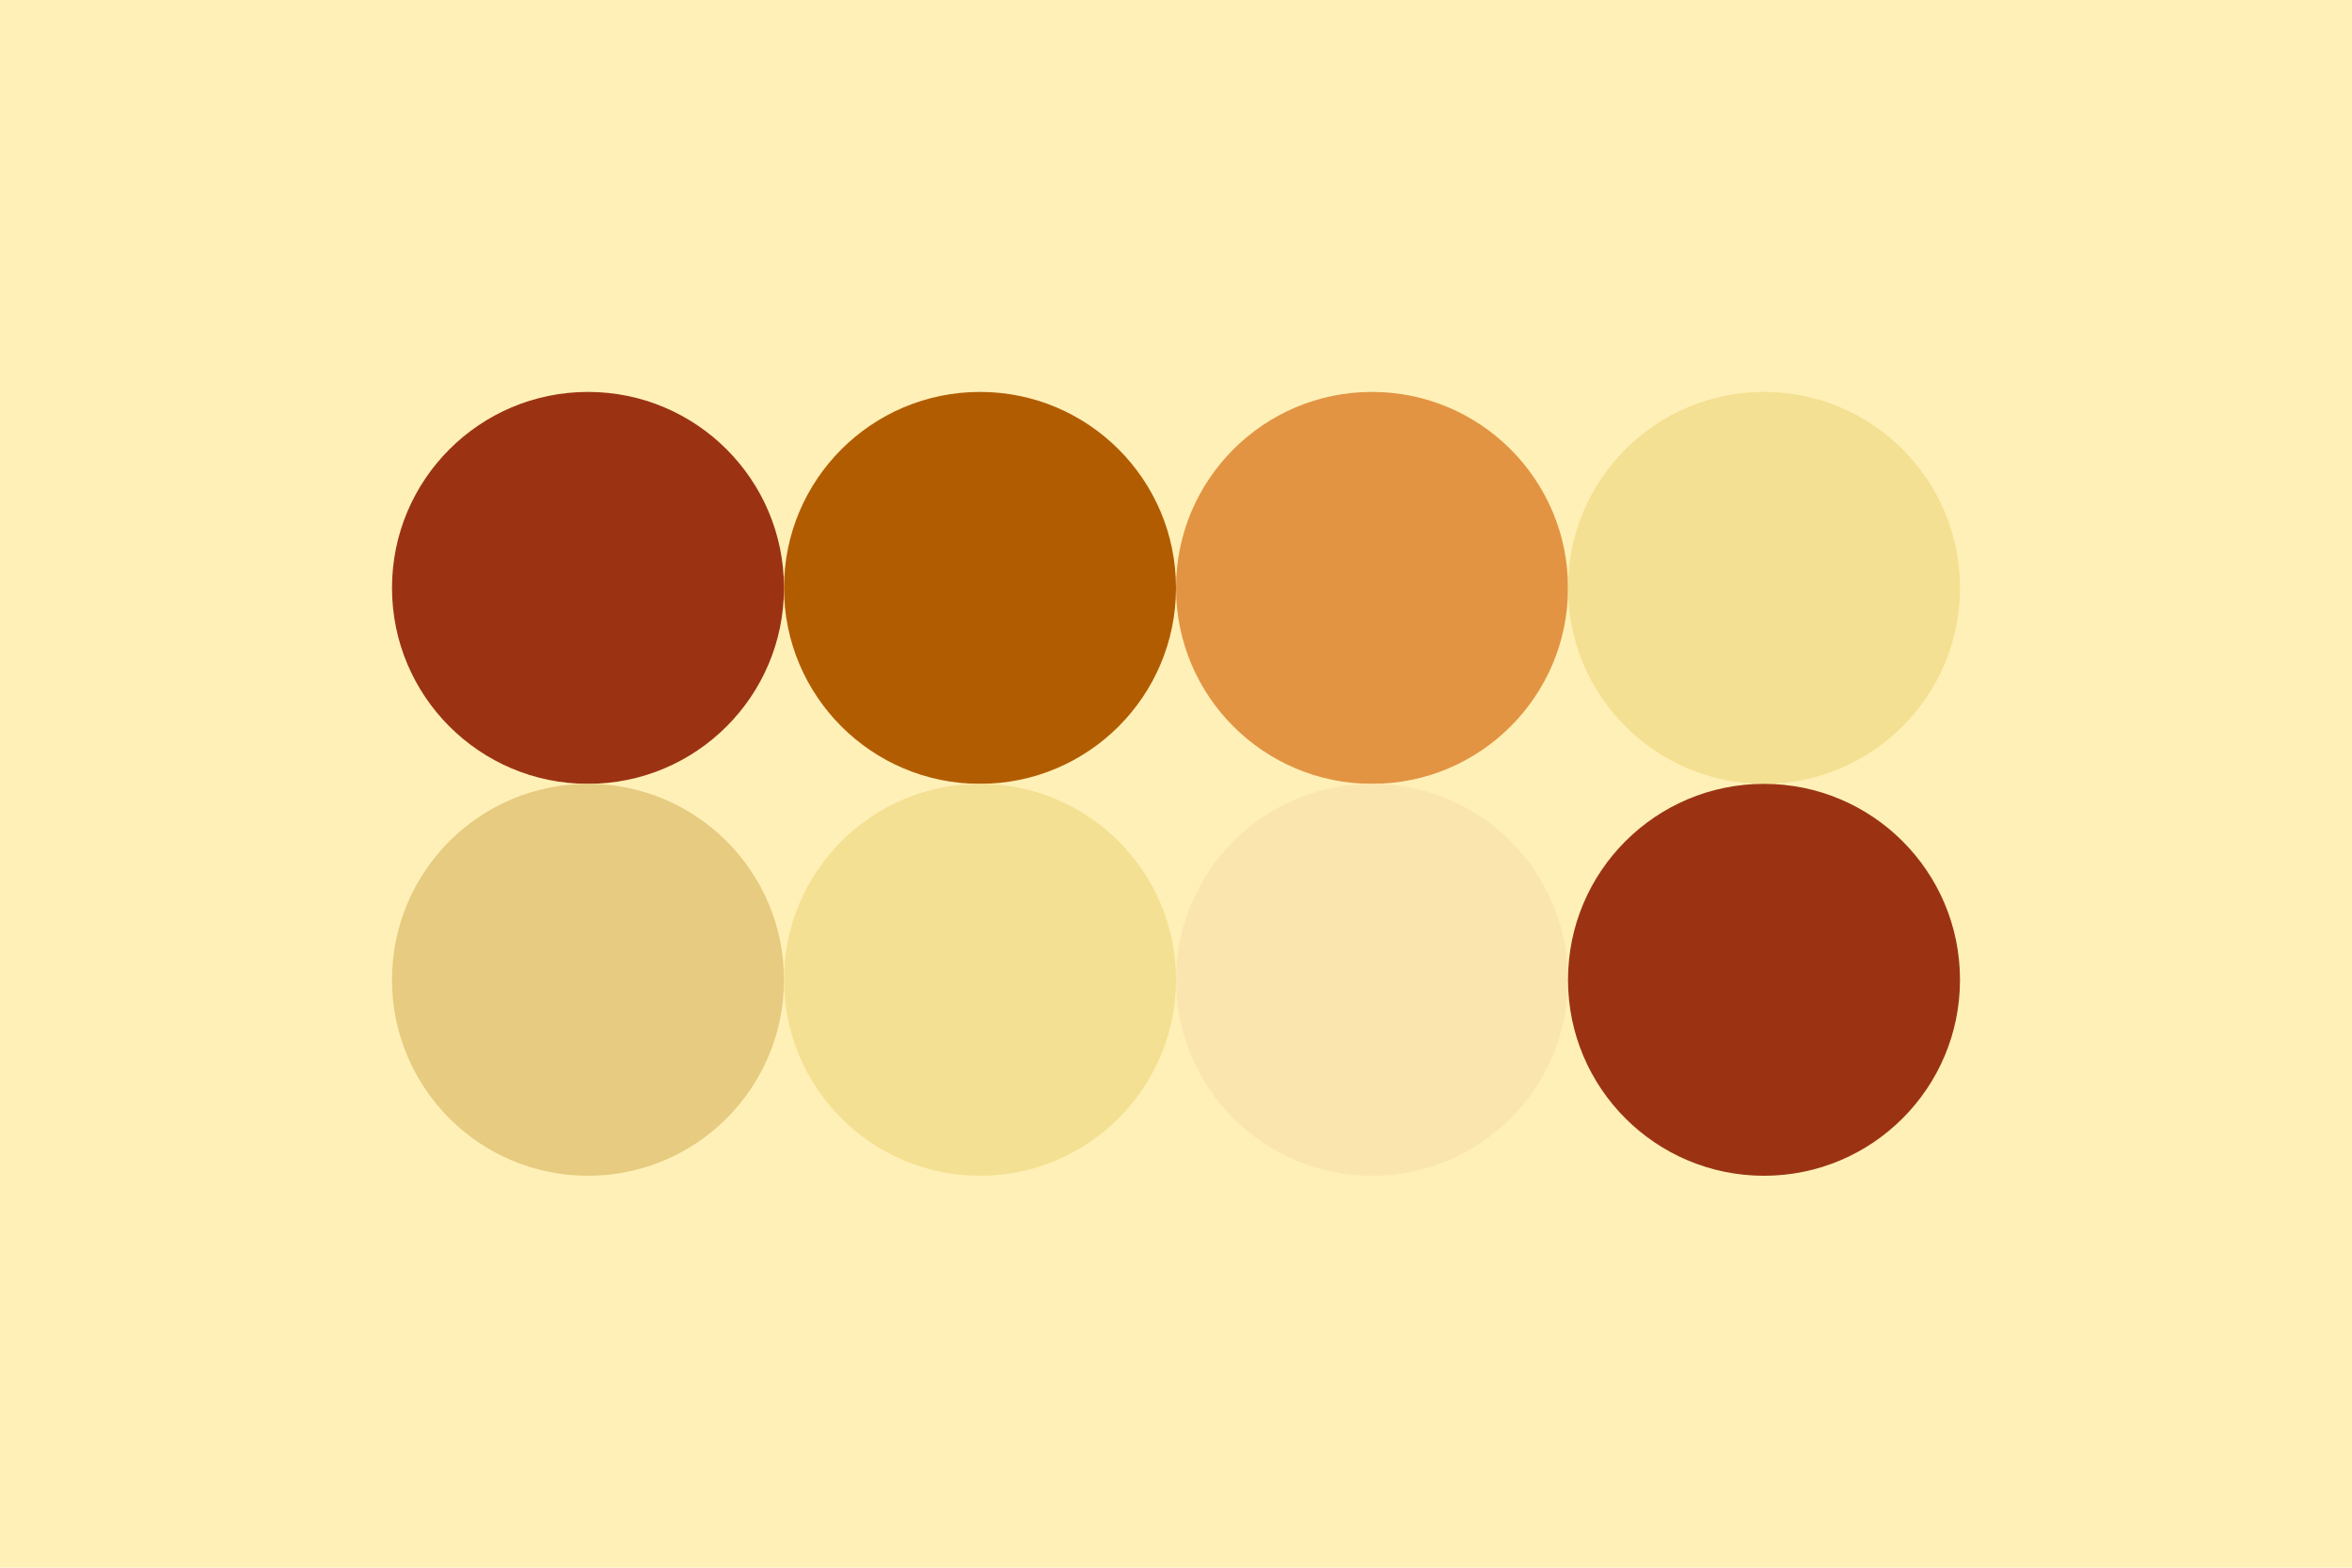
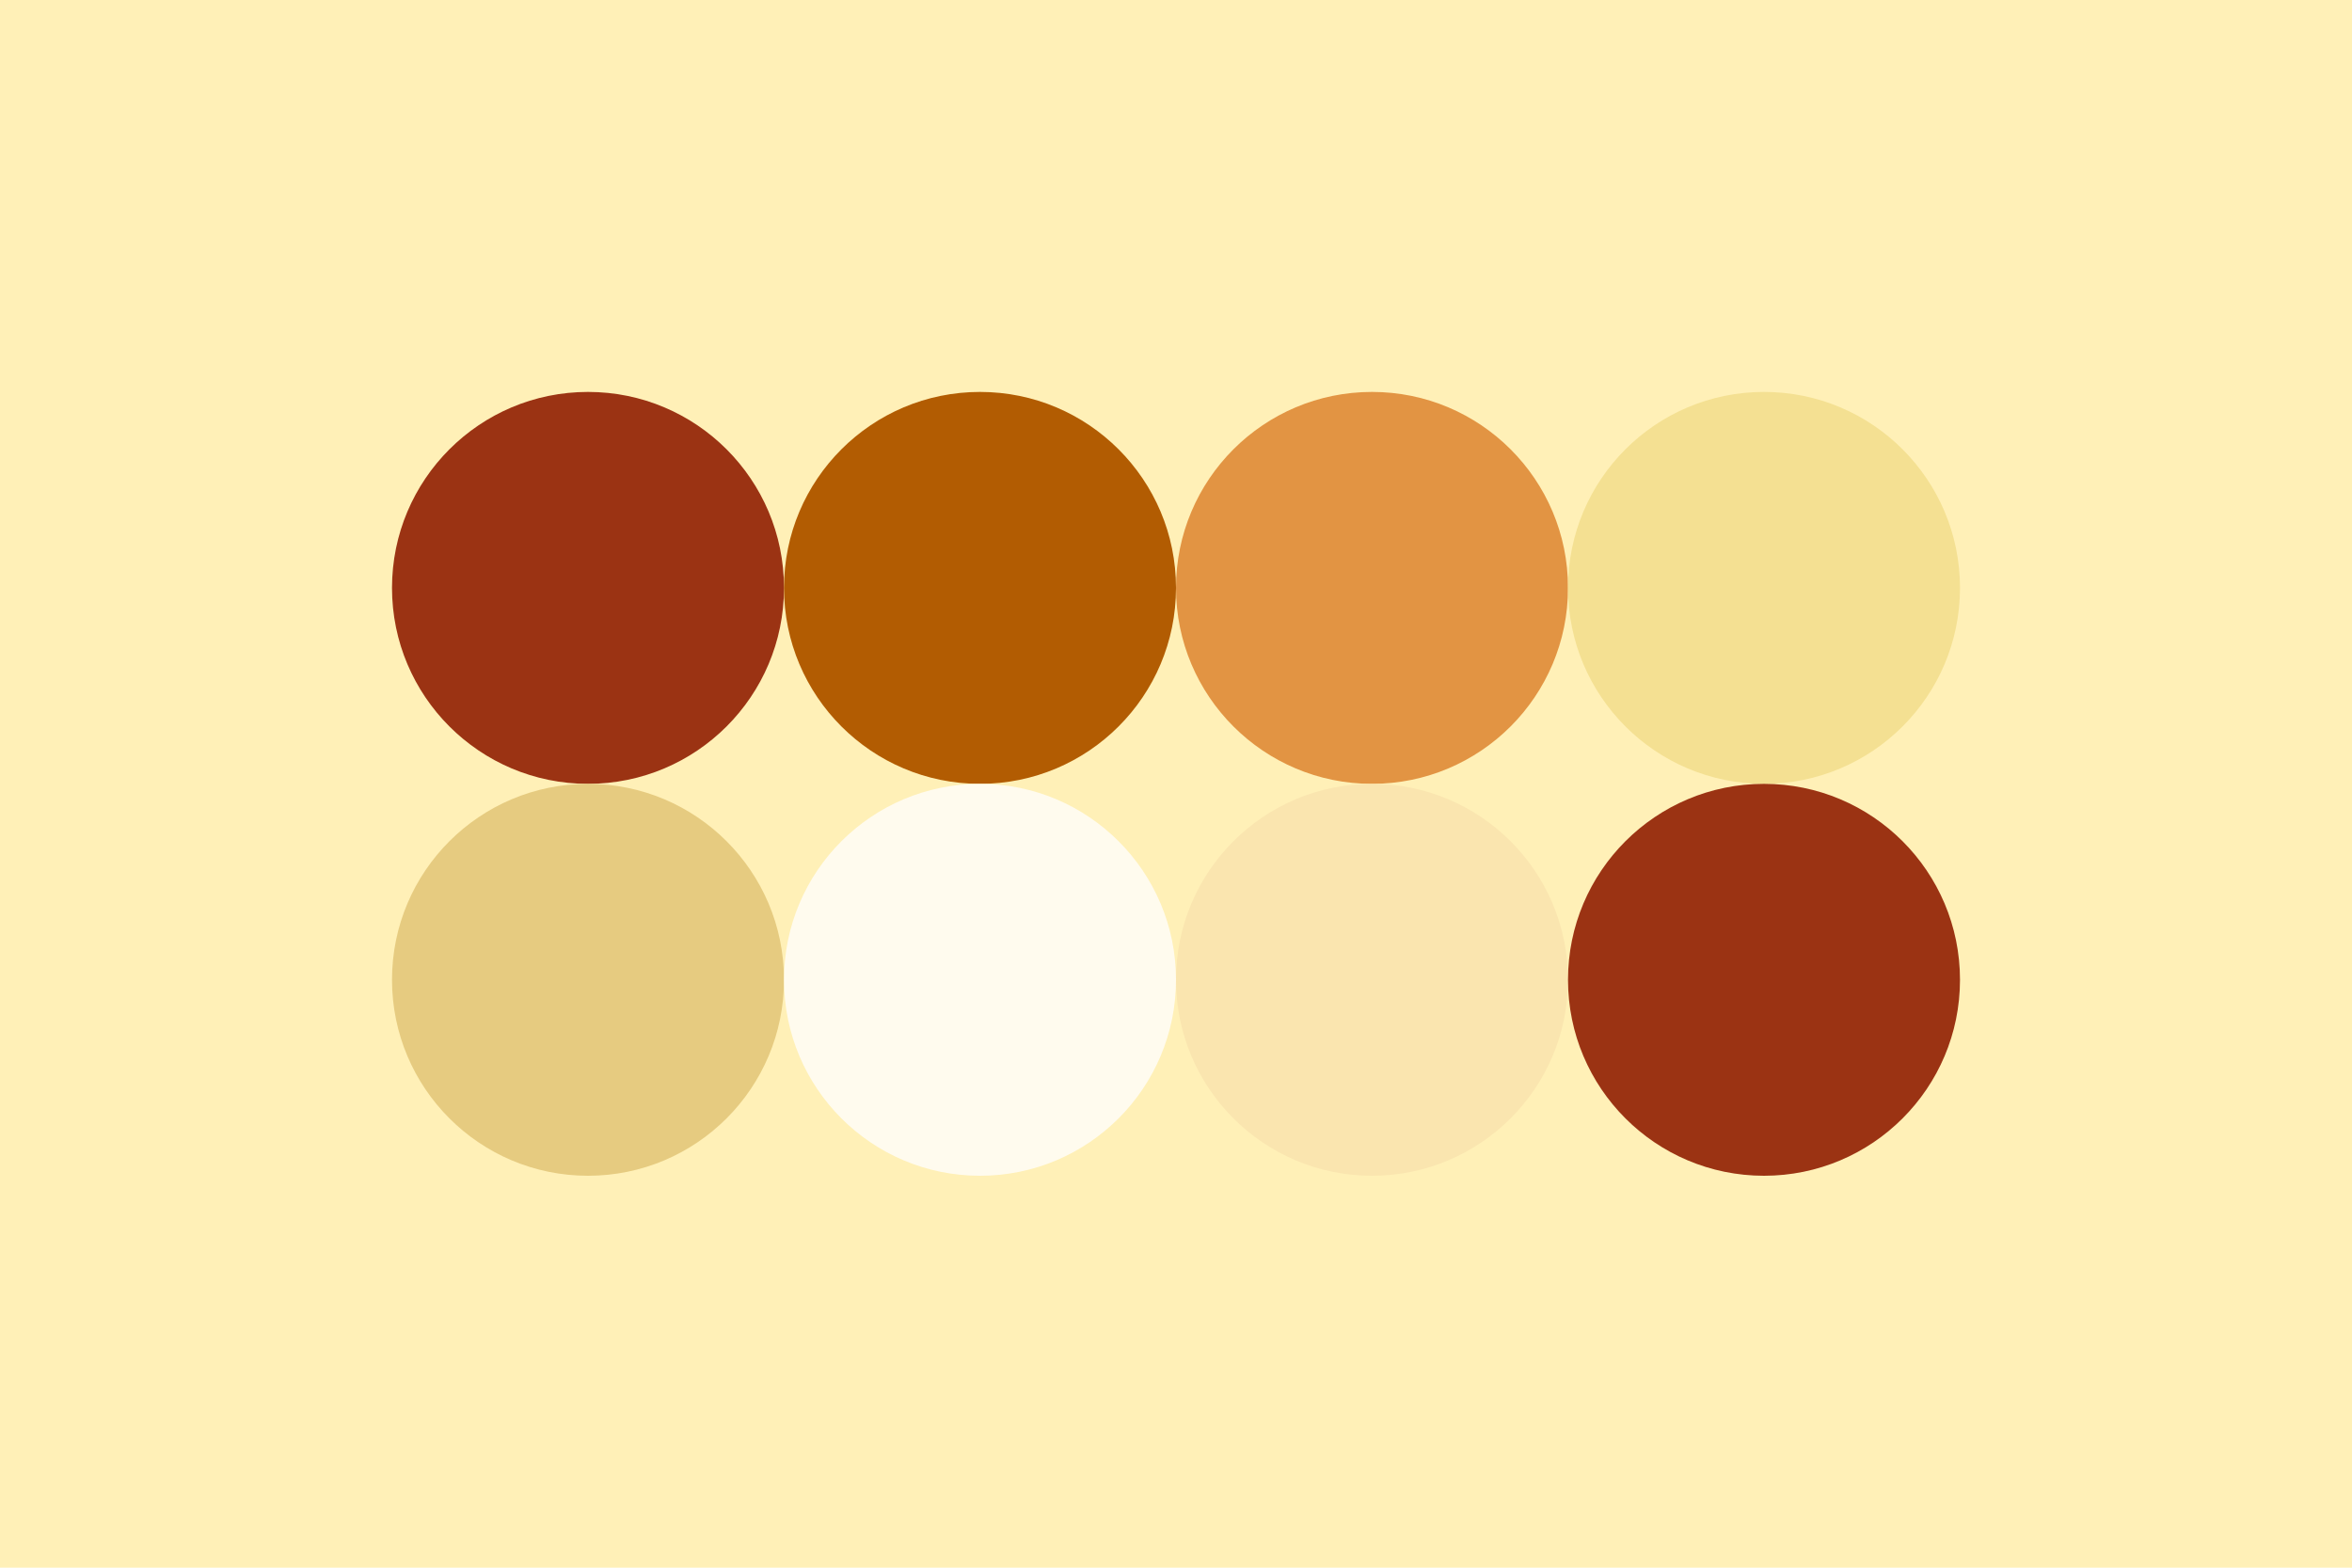
<svg xmlns="http://www.w3.org/2000/svg" width="96px" height="64px" baseProfile="full" version="1.1">
  <rect width="96" height="64" id="background" fill="#fff0b7" />
  <circle cx="24" cy="24" r="8" id="f_high" fill="#9b3313" />
  <circle cx="40" cy="24" r="8" id="f_med" fill="#b25c02" />
  <circle cx="56" cy="24" r="8" id="f_low" fill="#e29443" />
  <circle cx="72" cy="24" r="8" id="f_inv" fill="#f4e092" />
  <circle cx="24" cy="40" r="8" id="b_high" fill="#e6cb80" />
-   <circle cx="40" cy="40" r="8" id="b_med" fill="#f4e092" />
+   <circle cx="40" cy="40" r="8" id="b_med" fill="#fffbee" />
  <circle cx="56" cy="40" r="8" id="b_low" fill="#fae5af" />
  <circle cx="72" cy="40" r="8" id="b_inv" fill="#9b3313" />
</svg>
